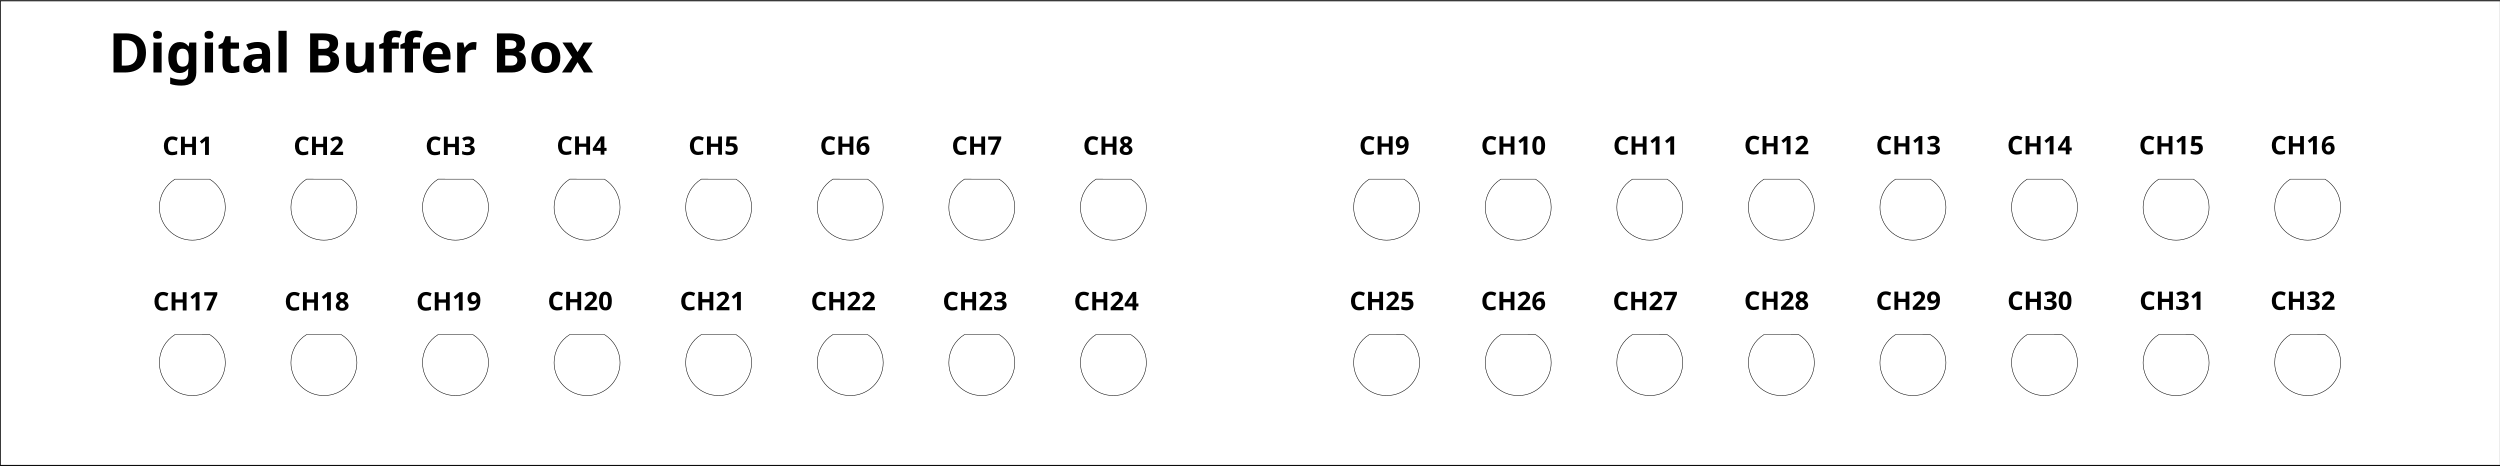
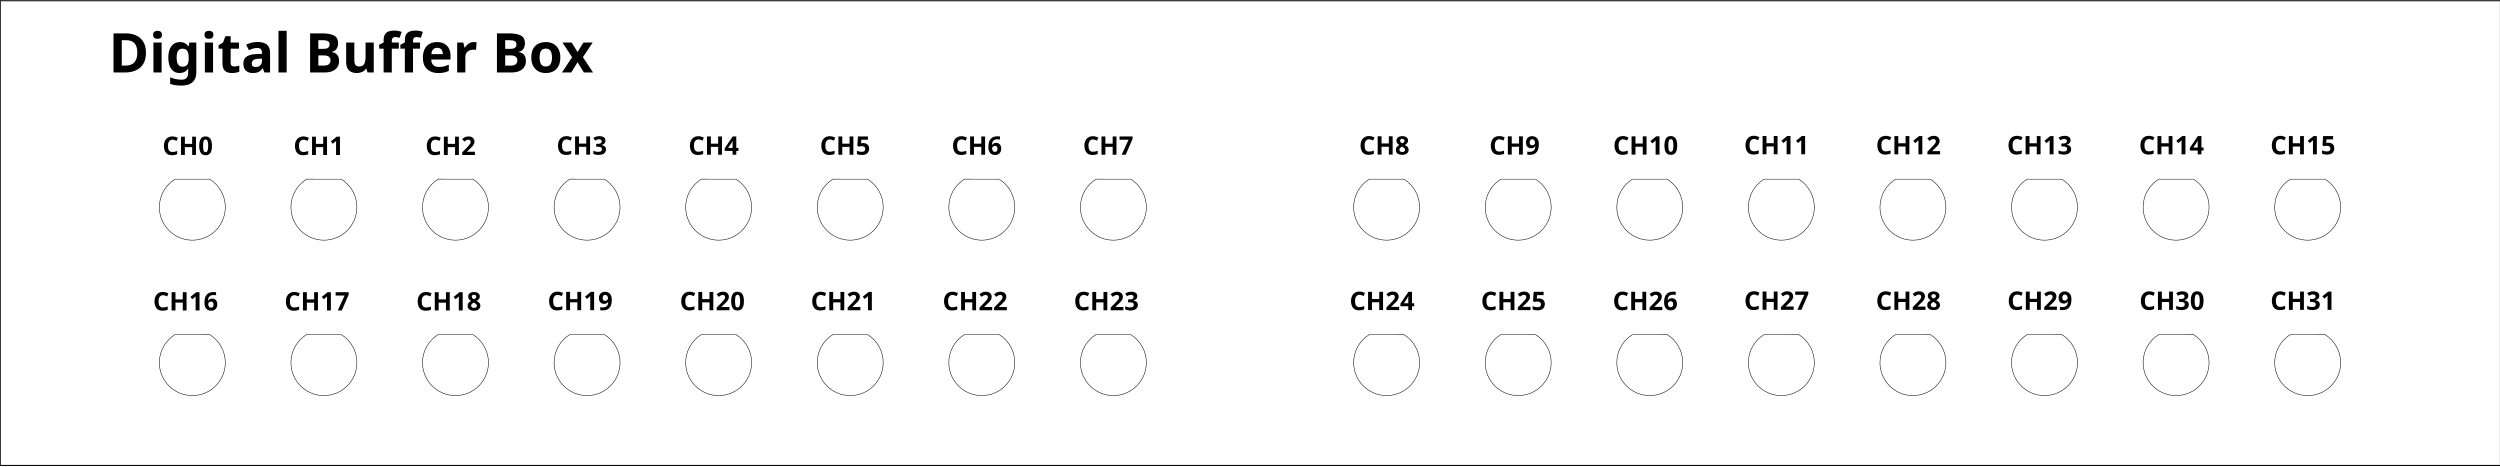
<svg xmlns="http://www.w3.org/2000/svg" width="482.6mm" height="90mm" viewBox="0 0 482.6 90" version="1.1" id="svg5">
  <defs id="defs2" />
  <g id="layer1" style="display:inline">
    <rect style="fill:none;stroke:#000000;stroke-width:0.199;stroke-miterlimit:4;stroke-dasharray:none;stroke-opacity:1" id="rect87071" width="482.637" height="89.704" x="0.049" y="0.143" />
    <path id="path87632" style="fill:none;stroke:#000000;stroke-width:0.099" d="m 40.477,34.587 c 1.81,1.122 3.015,3.127 3.015,5.413 V 40 c 0,3.516 -2.85,6.365 -6.365,6.365 -3.515,-4e-6 -6.365,-2.85 -6.365,-6.365 0,-2.287 1.206,-4.292 3.017,-5.415 z" />
    <path id="path87632-0" style="display:inline;fill:none;stroke:#000000;stroke-width:0.099" d="m 65.877,34.586 c 1.81,1.122 3.015,3.127 3.015,5.413 v -3.9e-5 c 0,3.516 -2.85,6.365 -6.365,6.365 -3.515,-4e-6 -6.365,-2.85 -6.365,-6.365 0,-2.287 1.206,-4.292 3.017,-5.415 z" />
    <path id="path87632-0-4" style="display:inline;fill:none;stroke:#000000;stroke-width:0.099" d="m 91.277,34.586 c 1.81,1.122 3.015,3.127 3.015,5.413 v -3.9e-5 c 0,3.516 -2.85,6.365 -6.365,6.365 -3.515,-4e-6 -6.365,-2.85 -6.365,-6.365 0,-2.287 1.206,-4.292 3.017,-5.415 z" />
    <path id="path87632-0-5" style="display:inline;fill:none;stroke:#000000;stroke-width:0.099" d="m 116.677,34.586 c 1.81,1.122 3.015,3.127 3.015,5.413 v -3.9e-5 c 0,3.516 -2.85,6.365 -6.365,6.365 -3.515,-4e-6 -6.365,-2.85 -6.365,-6.365 0,-2.287 1.206,-4.292 3.017,-5.415 z" />
    <path id="path87632-0-40" style="display:inline;fill:none;stroke:#000000;stroke-width:0.099" d="m 142.077,34.586 c 1.81,1.122 3.015,3.127 3.015,5.413 v -3.9e-5 c 0,3.516 -2.85,6.365 -6.365,6.365 -3.515,-4e-6 -6.365,-2.85 -6.365,-6.365 0,-2.287 1.206,-4.292 3.017,-5.415 z" />
    <path id="path87632-0-44" style="display:inline;fill:none;stroke:#000000;stroke-width:0.099" d="m 167.477,34.586 c 1.81,1.122 3.015,3.127 3.015,5.413 v -3.9e-5 c 0,3.516 -2.85,6.365 -6.365,6.365 -3.515,-4e-6 -6.365,-2.85 -6.365,-6.365 0,-2.287 1.206,-4.292 3.017,-5.415 z" />
    <path id="path87632-0-6" style="display:inline;fill:none;stroke:#000000;stroke-width:0.099" d="m 192.877,34.586 c 1.81,1.122 3.015,3.127 3.015,5.413 v -3.9e-5 c 0,3.516 -2.85,6.365 -6.365,6.365 -3.515,-4e-6 -6.365,-2.85 -6.365,-6.365 0,-2.287 1.206,-4.292 3.017,-5.415 z" />
    <path id="path87632-0-41" style="display:inline;fill:none;stroke:#000000;stroke-width:0.099" d="m 218.277,34.586 c 1.81,1.122 3.015,3.127 3.015,5.413 v -3.9e-5 c 0,3.516 -2.85,6.365 -6.365,6.365 -3.515,-4e-6 -6.365,-2.85 -6.365,-6.365 0,-2.287 1.206,-4.292 3.017,-5.415 z" />
    <path id="path87632-04" style="display:inline;fill:none;stroke:#000000;stroke-width:0.099" d="m 271.023,34.587 c 1.81,1.122 3.015,3.127 3.015,5.413 v -3.9e-5 c 0,3.516 -2.85,6.365 -6.365,6.365 -3.515,-4e-6 -6.365,-2.85 -6.365,-6.365 0,-2.287 1.206,-4.292 3.017,-5.415 z" />
    <path id="path87632-0-66" style="display:inline;fill:none;stroke:#000000;stroke-width:0.099" d="m 296.423,34.587 c 1.81,1.122 3.015,3.127 3.015,5.413 V 40 c 0,3.516 -2.85,6.365 -6.365,6.365 -3.515,-4e-6 -6.365,-2.85 -6.365,-6.365 0,-2.287 1.206,-4.292 3.017,-5.415 z" />
    <path id="path87632-0-4-8" style="display:inline;fill:none;stroke:#000000;stroke-width:0.099" d="m 321.823,34.587 c 1.81,1.122 3.015,3.127 3.015,5.413 V 40 c 0,3.516 -2.85,6.365 -6.365,6.365 -3.515,-4e-6 -6.365,-2.85 -6.365,-6.365 0,-2.287 1.206,-4.292 3.017,-5.415 z" />
    <path id="path87632-0-5-5" style="display:inline;fill:none;stroke:#000000;stroke-width:0.099" d="m 347.223,34.587 c 1.81,1.122 3.015,3.127 3.015,5.413 V 40 c 0,3.516 -2.85,6.365 -6.365,6.365 -3.515,-4e-6 -6.365,-2.85 -6.365,-6.365 0,-2.287 1.206,-4.292 3.017,-5.415 z" />
    <path id="path87632-0-40-7" style="display:inline;fill:none;stroke:#000000;stroke-width:0.099" d="m 372.623,34.587 c 1.81,1.122 3.015,3.127 3.015,5.413 V 40 c 0,3.516 -2.85,6.365 -6.365,6.365 -3.515,-4e-6 -6.365,-2.85 -6.365,-6.365 0,-2.287 1.206,-4.292 3.017,-5.415 z" />
    <path id="path87632-0-44-5" style="display:inline;fill:none;stroke:#000000;stroke-width:0.099" d="m 398.023,34.587 c 1.81,1.122 3.015,3.127 3.015,5.413 V 40 c 0,3.516 -2.85,6.365 -6.365,6.365 -3.515,-4e-6 -6.365,-2.85 -6.365,-6.365 0,-2.287 1.206,-4.292 3.017,-5.415 z" />
    <path id="path87632-0-6-0" style="display:inline;fill:none;stroke:#000000;stroke-width:0.099" d="m 423.423,34.587 c 1.81,1.122 3.015,3.127 3.015,5.413 V 40 c 0,3.516 -2.85,6.365 -6.365,6.365 -3.515,-4e-6 -6.365,-2.85 -6.365,-6.365 0,-2.287 1.206,-4.292 3.017,-5.415 z" />
    <path id="path87632-0-41-5" style="display:inline;fill:none;stroke:#000000;stroke-width:0.099" d="m 448.823,34.587 c 1.81,1.122 3.015,3.127 3.015,5.413 v -3.9e-5 c 0,3.516 -2.85,6.365 -6.365,6.365 -3.515,-4e-6 -6.365,-2.85 -6.365,-6.365 0,-2.287 1.206,-4.292 3.017,-5.415 z" />
    <path id="path87632-4" style="display:inline;fill:none;stroke:#000000;stroke-width:0.099" d="m 40.477,64.587 c 1.81,1.122 3.015,3.127 3.015,5.413 v -3.9e-5 c 0,3.516 -2.85,6.365 -6.365,6.365 -3.515,-4e-6 -6.365,-2.85 -6.365,-6.365 0,-2.287 1.206,-4.292 3.017,-5.415 z" />
    <path id="path87632-0-7" style="display:inline;fill:none;stroke:#000000;stroke-width:0.099" d="m 65.877,64.586 c 1.81,1.122 3.015,3.127 3.015,5.413 v -3.9e-5 c 0,3.516 -2.85,6.365 -6.365,6.365 -3.515,-4e-6 -6.365,-2.85 -6.365,-6.365 0,-2.287 1.206,-4.292 3.017,-5.415 z" />
    <path id="path87632-0-4-0" style="display:inline;fill:none;stroke:#000000;stroke-width:0.099" d="m 91.277,64.586 c 1.81,1.122 3.015,3.127 3.015,5.413 v -3.9e-5 c 0,3.516 -2.85,6.365 -6.365,6.365 -3.515,-4e-6 -6.365,-2.85 -6.365,-6.365 0,-2.287 1.206,-4.292 3.017,-5.415 z" />
    <path id="path87632-0-5-8" style="display:inline;fill:none;stroke:#000000;stroke-width:0.099" d="m 116.677,64.586 c 1.81,1.122 3.015,3.127 3.015,5.413 v -3.9e-5 c 0,3.516 -2.85,6.365 -6.365,6.365 -3.515,-4e-6 -6.365,-2.85 -6.365,-6.365 0,-2.287 1.206,-4.292 3.017,-5.415 z" />
    <path id="path87632-0-40-6" style="display:inline;fill:none;stroke:#000000;stroke-width:0.099" d="m 142.077,64.586 c 1.81,1.122 3.015,3.127 3.015,5.413 v -3.9e-5 c 0,3.516 -2.85,6.365 -6.365,6.365 -3.515,-4e-6 -6.365,-2.85 -6.365,-6.365 0,-2.287 1.206,-4.292 3.017,-5.415 z" />
    <path id="path87632-0-44-1" style="display:inline;fill:none;stroke:#000000;stroke-width:0.099" d="m 167.477,64.586 c 1.81,1.122 3.015,3.127 3.015,5.413 v -3.9e-5 c 0,3.516 -2.85,6.365 -6.365,6.365 -3.515,-4e-6 -6.365,-2.85 -6.365,-6.365 0,-2.287 1.206,-4.292 3.017,-5.415 z" />
    <path id="path87632-0-6-6" style="display:inline;fill:none;stroke:#000000;stroke-width:0.099" d="m 192.877,64.586 c 1.81,1.122 3.015,3.127 3.015,5.413 v -3.9e-5 c 0,3.516 -2.85,6.365 -6.365,6.365 -3.515,-4e-6 -6.365,-2.85 -6.365,-6.365 0,-2.287 1.206,-4.292 3.017,-5.415 z" />
    <path id="path87632-0-41-4" style="display:inline;fill:none;stroke:#000000;stroke-width:0.099" d="m 218.277,64.586 c 1.81,1.122 3.015,3.127 3.015,5.413 v -3.9e-5 c 0,3.516 -2.85,6.365 -6.365,6.365 -3.515,-4e-6 -6.365,-2.85 -6.365,-6.365 0,-2.287 1.206,-4.292 3.017,-5.415 z" />
    <path id="path87632-04-3" style="display:inline;fill:none;stroke:#000000;stroke-width:0.099" d="m 271.023,64.587 c 1.81,1.122 3.015,3.127 3.015,5.413 v -3.9e-5 c 0,3.516 -2.85,6.365 -6.365,6.365 -3.515,-4e-6 -6.365,-2.85 -6.365,-6.365 0,-2.287 1.206,-4.292 3.017,-5.415 z" />
    <path id="path87632-0-66-5" style="display:inline;fill:none;stroke:#000000;stroke-width:0.099" d="m 296.423,64.587 c 1.81,1.122 3.015,3.127 3.015,5.413 v -3.9e-5 c 0,3.516 -2.85,6.365 -6.365,6.365 -3.515,-4e-6 -6.365,-2.85 -6.365,-6.365 0,-2.287 1.206,-4.292 3.017,-5.415 z" />
    <path id="path87632-0-4-8-5" style="display:inline;fill:none;stroke:#000000;stroke-width:0.099" d="m 321.823,64.587 c 1.81,1.122 3.015,3.127 3.015,5.413 v -3.9e-5 c 0,3.516 -2.85,6.365 -6.365,6.365 -3.515,-4e-6 -6.365,-2.85 -6.365,-6.365 0,-2.287 1.206,-4.292 3.017,-5.415 z" />
    <path id="path87632-0-5-5-1" style="display:inline;fill:none;stroke:#000000;stroke-width:0.099" d="m 347.223,64.587 c 1.81,1.122 3.015,3.127 3.015,5.413 v -3.9e-5 c 0,3.516 -2.85,6.365 -6.365,6.365 -3.515,-4e-6 -6.365,-2.85 -6.365,-6.365 0,-2.287 1.206,-4.292 3.017,-5.415 z" />
    <path id="path87632-0-40-7-9" style="display:inline;fill:none;stroke:#000000;stroke-width:0.099" d="m 372.623,64.587 c 1.81,1.122 3.015,3.127 3.015,5.413 v -3.9e-5 c 0,3.516 -2.85,6.365 -6.365,6.365 -3.515,-4e-6 -6.365,-2.85 -6.365,-6.365 0,-2.287 1.206,-4.292 3.017,-5.415 z" />
    <path id="path87632-0-44-5-3" style="display:inline;fill:none;stroke:#000000;stroke-width:0.099" d="m 398.023,64.587 c 1.81,1.122 3.015,3.127 3.015,5.413 v -3.9e-5 c 0,3.516 -2.85,6.365 -6.365,6.365 -3.515,-4e-6 -6.365,-2.85 -6.365,-6.365 0,-2.287 1.206,-4.292 3.017,-5.415 z" />
    <path id="path87632-0-6-0-6" style="display:inline;fill:none;stroke:#000000;stroke-width:0.099" d="m 423.423,64.587 c 1.81,1.122 3.015,3.127 3.015,5.413 v -3.9e-5 c 0,3.516 -2.85,6.365 -6.365,6.365 -3.515,-4e-6 -6.365,-2.85 -6.365,-6.365 0,-2.287 1.206,-4.292 3.017,-5.415 z" />
    <path id="path87632-0-41-5-0" style="display:inline;fill:none;stroke:#000000;stroke-width:0.099" d="m 448.823,64.587 c 1.81,1.122 3.015,3.127 3.015,5.413 V 70 c 0,3.516 -2.85,6.365 -6.365,6.365 -3.515,-4e-6 -6.365,-2.85 -6.365,-6.365 0,-2.287 1.206,-4.292 3.017,-5.415 z" />
  </g>
  <g id="layer3" />
  <g id="layer2">
    <text xml:space="preserve" style="font-style:normal;font-weight:normal;font-size:10.583px;line-height:1.25;font-family:sans-serif;fill:#000000;fill-opacity:1;stroke:none;stroke-width:0.265" x="20.959" y="13.992" id="text10595">
      <tspan id="tspan10593" style="font-style:normal;font-variant:normal;font-weight:bold;font-stretch:normal;font-family:sans-serif;-inkscape-font-specification:'sans-serif Bold';stroke-width:0.265" x="20.959" y="13.992">Digital Buffer Box</tspan>
    </text>
    <text xml:space="preserve" style="font-style:normal;font-weight:normal;font-size:4.939px;line-height:1.25;font-family:sans-serif;fill:#000000;fill-opacity:1;stroke:none;stroke-width:0.265" x="31.356" y="29.913" id="text27267">
-       <tspan id="tspan27265" style="font-style:normal;font-variant:normal;font-weight:bold;font-stretch:normal;font-size:4.939px;font-family:sans-serif;-inkscape-font-specification:'sans-serif Bold';stroke-width:0.265" x="31.356" y="29.913">CH1</tspan>
+       <tspan id="tspan27265" style="font-style:normal;font-variant:normal;font-weight:bold;font-stretch:normal;font-size:4.939px;font-family:sans-serif;-inkscape-font-specification:'sans-serif Bold';stroke-width:0.265" x="31.356" y="29.913">CH0</tspan>
    </text>
    <text xml:space="preserve" style="font-style:normal;font-weight:normal;font-size:4.939px;line-height:1.25;font-family:sans-serif;fill:#000000;fill-opacity:1;stroke:none;stroke-width:0.265" x="56.654" y="29.918" id="text27267-1">
-       <tspan id="tspan27265-1" style="font-style:normal;font-variant:normal;font-weight:bold;font-stretch:normal;font-size:4.939px;font-family:sans-serif;-inkscape-font-specification:'sans-serif Bold';stroke-width:0.265" x="56.654" y="29.918">CH2</tspan>
+       <tspan id="tspan27265-1" style="font-style:normal;font-variant:normal;font-weight:bold;font-stretch:normal;font-size:4.939px;font-family:sans-serif;-inkscape-font-specification:'sans-serif Bold';stroke-width:0.265" x="56.654" y="29.918">CH1</tspan>
    </text>
    <text xml:space="preserve" style="font-style:normal;font-weight:normal;font-size:4.939px;line-height:1.25;font-family:sans-serif;fill:#000000;fill-opacity:1;stroke:none;stroke-width:0.265" x="82.101" y="29.918" id="text27267-1-4">
-       <tspan id="tspan27265-1-5" style="font-style:normal;font-variant:normal;font-weight:bold;font-stretch:normal;font-size:4.939px;font-family:sans-serif;-inkscape-font-specification:'sans-serif Bold';stroke-width:0.265" x="82.101" y="29.918">CH3</tspan>
+       <tspan id="tspan27265-1-5" style="font-style:normal;font-variant:normal;font-weight:bold;font-stretch:normal;font-size:4.939px;font-family:sans-serif;-inkscape-font-specification:'sans-serif Bold';stroke-width:0.265" x="82.101" y="29.918">CH2</tspan>
    </text>
    <text xml:space="preserve" style="font-style:normal;font-weight:normal;font-size:4.939px;line-height:1.25;font-family:sans-serif;fill:#000000;fill-opacity:1;stroke:none;stroke-width:0.265" x="107.429" y="29.859" id="text27267-1-3">
-       <tspan id="tspan27265-1-9" style="font-style:normal;font-variant:normal;font-weight:bold;font-stretch:normal;font-size:4.939px;font-family:sans-serif;-inkscape-font-specification:'sans-serif Bold';stroke-width:0.265" x="107.429" y="29.859">CH4</tspan>
+       <tspan id="tspan27265-1-9" style="font-style:normal;font-variant:normal;font-weight:bold;font-stretch:normal;font-size:4.939px;font-family:sans-serif;-inkscape-font-specification:'sans-serif Bold';stroke-width:0.265" x="107.429" y="29.859">CH3</tspan>
    </text>
    <text xml:space="preserve" style="font-style:normal;font-weight:normal;font-size:4.939px;line-height:1.25;font-family:sans-serif;fill:#000000;fill-opacity:1;stroke:none;stroke-width:0.265" x="132.893" y="29.871" id="text27267-1-3-0">
-       <tspan id="tspan27265-1-9-6" style="font-style:normal;font-variant:normal;font-weight:bold;font-stretch:normal;font-size:4.939px;font-family:sans-serif;-inkscape-font-specification:'sans-serif Bold';stroke-width:0.265" x="132.893" y="29.871">CH5</tspan>
+       <tspan id="tspan27265-1-9-6" style="font-style:normal;font-variant:normal;font-weight:bold;font-stretch:normal;font-size:4.939px;font-family:sans-serif;-inkscape-font-specification:'sans-serif Bold';stroke-width:0.265" x="132.893" y="29.871">CH4</tspan>
    </text>
    <text xml:space="preserve" style="font-style:normal;font-weight:normal;font-size:4.939px;line-height:1.25;font-family:sans-serif;fill:#000000;fill-opacity:1;stroke:none;stroke-width:0.265" x="158.257" y="29.871" id="text27267-1-3-2">
-       <tspan id="tspan27265-1-9-7" style="font-style:normal;font-variant:normal;font-weight:bold;font-stretch:normal;font-size:4.939px;font-family:sans-serif;-inkscape-font-specification:'sans-serif Bold';stroke-width:0.265" x="158.257" y="29.871">CH6</tspan>
+       <tspan id="tspan27265-1-9-7" style="font-style:normal;font-variant:normal;font-weight:bold;font-stretch:normal;font-size:4.939px;font-family:sans-serif;-inkscape-font-specification:'sans-serif Bold';stroke-width:0.265" x="158.257" y="29.871">CH5</tspan>
    </text>
    <text xml:space="preserve" style="font-style:normal;font-weight:normal;font-size:4.939px;line-height:1.25;font-family:sans-serif;fill:#000000;fill-opacity:1;stroke:none;stroke-width:0.265" x="183.692" y="29.871" id="text27267-1-3-7">
-       <tspan id="tspan27265-1-9-3" style="font-style:normal;font-variant:normal;font-weight:bold;font-stretch:normal;font-size:4.939px;font-family:sans-serif;-inkscape-font-specification:'sans-serif Bold';stroke-width:0.265" x="183.692" y="29.871">CH7</tspan>
+       <tspan id="tspan27265-1-9-3" style="font-style:normal;font-variant:normal;font-weight:bold;font-stretch:normal;font-size:4.939px;font-family:sans-serif;-inkscape-font-specification:'sans-serif Bold';stroke-width:0.265" x="183.692" y="29.871">CH6</tspan>
    </text>
    <text xml:space="preserve" style="font-style:normal;font-weight:normal;font-size:4.939px;line-height:1.25;font-family:sans-serif;fill:#000000;fill-opacity:1;stroke:none;stroke-width:0.265" x="209.051" y="29.871" id="text27267-1-3-25">
-       <tspan id="tspan27265-1-9-35" style="font-style:normal;font-variant:normal;font-weight:bold;font-stretch:normal;font-size:4.939px;font-family:sans-serif;-inkscape-font-specification:'sans-serif Bold';stroke-width:0.265" x="209.051" y="29.871">CH8</tspan>
+       <tspan id="tspan27265-1-9-35" style="font-style:normal;font-variant:normal;font-weight:bold;font-stretch:normal;font-size:4.939px;font-family:sans-serif;-inkscape-font-specification:'sans-serif Bold';stroke-width:0.265" x="209.051" y="29.871">CH7</tspan>
    </text>
    <text xml:space="preserve" style="font-style:normal;font-weight:normal;font-size:4.939px;line-height:1.25;font-family:sans-serif;fill:#000000;fill-opacity:1;stroke:none;stroke-width:0.265" x="29.541" y="59.932" id="text27267-5">
-       <tspan id="tspan27265-9" style="font-style:normal;font-variant:normal;font-weight:bold;font-stretch:normal;font-size:4.939px;font-family:sans-serif;-inkscape-font-specification:'sans-serif Bold';stroke-width:0.265" x="29.541" y="59.932">CH17</tspan>
+       <tspan id="tspan27265-9" style="font-style:normal;font-variant:normal;font-weight:bold;font-stretch:normal;font-size:4.939px;font-family:sans-serif;-inkscape-font-specification:'sans-serif Bold';stroke-width:0.265" x="29.541" y="59.932">CH16</tspan>
    </text>
    <text xml:space="preserve" style="font-style:normal;font-weight:normal;font-size:4.939px;line-height:1.25;font-family:sans-serif;fill:#000000;fill-opacity:1;stroke:none;stroke-width:0.265" x="54.9" y="59.937" id="text27267-1-0">
-       <tspan id="tspan27265-1-8" style="font-style:normal;font-variant:normal;font-weight:bold;font-stretch:normal;font-size:4.939px;font-family:sans-serif;-inkscape-font-specification:'sans-serif Bold';stroke-width:0.265" x="54.9" y="59.937">CH18</tspan>
+       <tspan id="tspan27265-1-8" style="font-style:normal;font-variant:normal;font-weight:bold;font-stretch:normal;font-size:4.939px;font-family:sans-serif;-inkscape-font-specification:'sans-serif Bold';stroke-width:0.265" x="54.9" y="59.937">CH17</tspan>
    </text>
    <text xml:space="preserve" style="font-style:normal;font-weight:normal;font-size:4.939px;line-height:1.25;font-family:sans-serif;fill:#000000;fill-opacity:1;stroke:none;stroke-width:0.265" x="80.342" y="59.937" id="text27267-1-4-0">
-       <tspan id="tspan27265-1-5-8" style="font-style:normal;font-variant:normal;font-weight:bold;font-stretch:normal;font-size:4.939px;font-family:sans-serif;-inkscape-font-specification:'sans-serif Bold';stroke-width:0.265" x="80.342" y="59.937">CH19</tspan>
+       <tspan id="tspan27265-1-5-8" style="font-style:normal;font-variant:normal;font-weight:bold;font-stretch:normal;font-size:4.939px;font-family:sans-serif;-inkscape-font-specification:'sans-serif Bold';stroke-width:0.265" x="80.342" y="59.937">CH18</tspan>
    </text>
    <text xml:space="preserve" style="font-style:normal;font-weight:normal;font-size:4.939px;line-height:1.25;font-family:sans-serif;fill:#000000;fill-opacity:1;stroke:none;stroke-width:0.265" x="105.716" y="59.878" id="text27267-1-3-24">
-       <tspan id="tspan27265-1-9-4" style="font-style:normal;font-variant:normal;font-weight:bold;font-stretch:normal;font-size:4.939px;font-family:sans-serif;-inkscape-font-specification:'sans-serif Bold';stroke-width:0.265" x="105.716" y="59.878">CH20</tspan>
+       <tspan id="tspan27265-1-9-4" style="font-style:normal;font-variant:normal;font-weight:bold;font-stretch:normal;font-size:4.939px;font-family:sans-serif;-inkscape-font-specification:'sans-serif Bold';stroke-width:0.265" x="105.716" y="59.878">CH19</tspan>
    </text>
    <text xml:space="preserve" style="font-style:normal;font-weight:normal;font-size:4.939px;line-height:1.25;font-family:sans-serif;fill:#000000;fill-opacity:1;stroke:none;stroke-width:0.265" x="131.217" y="59.89" id="text27267-1-3-0-4">
-       <tspan id="tspan27265-1-9-6-6" style="font-style:normal;font-variant:normal;font-weight:bold;font-stretch:normal;font-size:4.939px;font-family:sans-serif;-inkscape-font-specification:'sans-serif Bold';stroke-width:0.265" x="131.217" y="59.89">CH21</tspan>
+       <tspan id="tspan27265-1-9-6-6" style="font-style:normal;font-variant:normal;font-weight:bold;font-stretch:normal;font-size:4.939px;font-family:sans-serif;-inkscape-font-specification:'sans-serif Bold';stroke-width:0.265" x="131.217" y="59.89">CH20</tspan>
    </text>
    <text xml:space="preserve" style="font-style:normal;font-weight:normal;font-size:4.939px;line-height:1.25;font-family:sans-serif;fill:#000000;fill-opacity:1;stroke:none;stroke-width:0.265" x="156.504" y="59.89" id="text27267-1-3-2-8">
-       <tspan id="tspan27265-1-9-7-4" style="font-style:normal;font-variant:normal;font-weight:bold;font-stretch:normal;font-size:4.939px;font-family:sans-serif;-inkscape-font-specification:'sans-serif Bold';stroke-width:0.265" x="156.504" y="59.89">CH22</tspan>
+       <tspan id="tspan27265-1-9-7-4" style="font-style:normal;font-variant:normal;font-weight:bold;font-stretch:normal;font-size:4.939px;font-family:sans-serif;-inkscape-font-specification:'sans-serif Bold';stroke-width:0.265" x="156.504" y="59.89">CH21</tspan>
    </text>
    <text xml:space="preserve" style="font-style:normal;font-weight:normal;font-size:4.939px;line-height:1.25;font-family:sans-serif;fill:#000000;fill-opacity:1;stroke:none;stroke-width:0.265" x="181.951" y="59.89" id="text27267-1-3-7-0">
-       <tspan id="tspan27265-1-9-3-5" style="font-style:normal;font-variant:normal;font-weight:bold;font-stretch:normal;font-size:4.939px;font-family:sans-serif;-inkscape-font-specification:'sans-serif Bold';stroke-width:0.265" x="181.951" y="59.89">CH23</tspan>
+       <tspan id="tspan27265-1-9-3-5" style="font-style:normal;font-variant:normal;font-weight:bold;font-stretch:normal;font-size:4.939px;font-family:sans-serif;-inkscape-font-specification:'sans-serif Bold';stroke-width:0.265" x="181.951" y="59.89">CH22</tspan>
    </text>
    <text xml:space="preserve" style="font-style:normal;font-weight:normal;font-size:4.939px;line-height:1.25;font-family:sans-serif;fill:#000000;fill-opacity:1;stroke:none;stroke-width:0.265" x="207.278" y="59.89" id="text27267-1-3-25-3">
-       <tspan id="tspan27265-1-9-35-5" style="font-style:normal;font-variant:normal;font-weight:bold;font-stretch:normal;font-size:4.939px;font-family:sans-serif;-inkscape-font-specification:'sans-serif Bold';stroke-width:0.265" x="207.278" y="59.89">CH24</tspan>
+       <tspan id="tspan27265-1-9-35-5" style="font-style:normal;font-variant:normal;font-weight:bold;font-stretch:normal;font-size:4.939px;font-family:sans-serif;-inkscape-font-specification:'sans-serif Bold';stroke-width:0.265" x="207.278" y="59.89">CH23</tspan>
    </text>
    <text xml:space="preserve" style="font-style:normal;font-weight:normal;font-size:4.939px;line-height:1.25;font-family:sans-serif;fill:#000000;fill-opacity:1;stroke:none;stroke-width:0.265" x="262.361" y="29.838" id="text27267-2">
-       <tspan id="tspan27265-4" style="font-style:normal;font-variant:normal;font-weight:bold;font-stretch:normal;font-size:4.939px;font-family:sans-serif;-inkscape-font-specification:'sans-serif Bold';stroke-width:0.265" x="262.361" y="29.838">CH9</tspan>
+       <tspan id="tspan27265-4" style="font-style:normal;font-variant:normal;font-weight:bold;font-stretch:normal;font-size:4.939px;font-family:sans-serif;-inkscape-font-specification:'sans-serif Bold';stroke-width:0.265" x="262.361" y="29.838">CH8</tspan>
    </text>
-     <text xml:space="preserve" style="font-style:normal;font-weight:normal;font-size:4.939px;line-height:1.25;font-family:sans-serif;fill:#000000;fill-opacity:1;stroke:none;stroke-width:0.265" x="285.878" y="29.843" id="text27267-1-5">
-       <tspan id="tspan27265-1-7" style="font-style:normal;font-variant:normal;font-weight:bold;font-stretch:normal;font-size:4.939px;font-family:sans-serif;-inkscape-font-specification:'sans-serif Bold';stroke-width:0.265" x="285.878" y="29.843">CH10</tspan>
+     <text xml:space="preserve" style="font-style:normal;font-weight:normal;font-size:4.939px;line-height:1.25;font-family:sans-serif;fill:#000000;fill-opacity:1;stroke:none;stroke-width:0.265" x="287.496" y="29.843" id="text27267-1-5">
+       <tspan id="tspan27265-1-7" style="font-style:normal;font-variant:normal;font-weight:bold;font-stretch:normal;font-size:4.939px;font-family:sans-serif;-inkscape-font-specification:'sans-serif Bold';stroke-width:0.265" x="287.496" y="29.843">CH9</tspan>
    </text>
    <text xml:space="preserve" style="font-style:normal;font-weight:normal;font-size:4.939px;line-height:1.25;font-family:sans-serif;fill:#000000;fill-opacity:1;stroke:none;stroke-width:0.265" x="311.379" y="29.843" id="text27267-1-4-6">
-       <tspan id="tspan27265-1-5-6" style="font-style:normal;font-variant:normal;font-weight:bold;font-stretch:normal;font-size:4.939px;font-family:sans-serif;-inkscape-font-specification:'sans-serif Bold';stroke-width:0.265" x="311.379" y="29.843">CH11</tspan>
+       <tspan id="tspan27265-1-5-6" style="font-style:normal;font-variant:normal;font-weight:bold;font-stretch:normal;font-size:4.939px;font-family:sans-serif;-inkscape-font-specification:'sans-serif Bold';stroke-width:0.265" x="311.379" y="29.843">CH10</tspan>
    </text>
    <text xml:space="preserve" style="font-style:normal;font-weight:normal;font-size:4.939px;line-height:1.25;font-family:sans-serif;fill:#000000;fill-opacity:1;stroke:none;stroke-width:0.265" x="336.666" y="29.784" id="text27267-1-3-74">
-       <tspan id="tspan27265-1-9-75" style="font-style:normal;font-variant:normal;font-weight:bold;font-stretch:normal;font-size:4.939px;font-family:sans-serif;-inkscape-font-specification:'sans-serif Bold';stroke-width:0.265" x="336.666" y="29.784">CH12</tspan>
+       <tspan id="tspan27265-1-9-75" style="font-style:normal;font-variant:normal;font-weight:bold;font-stretch:normal;font-size:4.939px;font-family:sans-serif;-inkscape-font-specification:'sans-serif Bold';stroke-width:0.265" x="336.666" y="29.784">CH11</tspan>
    </text>
    <text xml:space="preserve" style="font-style:normal;font-weight:normal;font-size:4.939px;line-height:1.25;font-family:sans-serif;fill:#000000;fill-opacity:1;stroke:none;stroke-width:0.265" x="362.113" y="29.796" id="text27267-1-3-0-6">
-       <tspan id="tspan27265-1-9-6-8" style="font-style:normal;font-variant:normal;font-weight:bold;font-stretch:normal;font-size:4.939px;font-family:sans-serif;-inkscape-font-specification:'sans-serif Bold';stroke-width:0.265" x="362.113" y="29.796">CH13</tspan>
+       <tspan id="tspan27265-1-9-6-8" style="font-style:normal;font-variant:normal;font-weight:bold;font-stretch:normal;font-size:4.939px;font-family:sans-serif;-inkscape-font-specification:'sans-serif Bold';stroke-width:0.265" x="362.113" y="29.796">CH12</tspan>
    </text>
    <text xml:space="preserve" style="font-style:normal;font-weight:normal;font-size:4.939px;line-height:1.25;font-family:sans-serif;fill:#000000;fill-opacity:1;stroke:none;stroke-width:0.265" x="387.441" y="29.796" id="text27267-1-3-2-9">
-       <tspan id="tspan27265-1-9-7-49" style="font-style:normal;font-variant:normal;font-weight:bold;font-stretch:normal;font-size:4.939px;font-family:sans-serif;-inkscape-font-specification:'sans-serif Bold';stroke-width:0.265" x="387.441" y="29.796">CH14</tspan>
+       <tspan id="tspan27265-1-9-7-49" style="font-style:normal;font-variant:normal;font-weight:bold;font-stretch:normal;font-size:4.939px;font-family:sans-serif;-inkscape-font-specification:'sans-serif Bold';stroke-width:0.265" x="387.441" y="29.796">CH13</tspan>
    </text>
    <text xml:space="preserve" style="font-style:normal;font-weight:normal;font-size:4.939px;line-height:1.25;font-family:sans-serif;fill:#000000;fill-opacity:1;stroke:none;stroke-width:0.265" x="412.904" y="29.796" id="text27267-1-3-7-1">
-       <tspan id="tspan27265-1-9-3-6" style="font-style:normal;font-variant:normal;font-weight:bold;font-stretch:normal;font-size:4.939px;font-family:sans-serif;-inkscape-font-specification:'sans-serif Bold';stroke-width:0.265" x="412.904" y="29.796">CH15</tspan>
+       <tspan id="tspan27265-1-9-3-6" style="font-style:normal;font-variant:normal;font-weight:bold;font-stretch:normal;font-size:4.939px;font-family:sans-serif;-inkscape-font-specification:'sans-serif Bold';stroke-width:0.265" x="412.904" y="29.796">CH14</tspan>
    </text>
    <text xml:space="preserve" style="font-style:normal;font-weight:normal;font-size:4.939px;line-height:1.25;font-family:sans-serif;fill:#000000;fill-opacity:1;stroke:none;stroke-width:0.265" x="438.268" y="29.796" id="text27267-1-3-25-6">
-       <tspan id="tspan27265-1-9-35-1" style="font-style:normal;font-variant:normal;font-weight:bold;font-stretch:normal;font-size:4.939px;font-family:sans-serif;-inkscape-font-specification:'sans-serif Bold';stroke-width:0.265" x="438.268" y="29.796">CH16</tspan>
+       <tspan id="tspan27265-1-9-35-1" style="font-style:normal;font-variant:normal;font-weight:bold;font-stretch:normal;font-size:4.939px;font-family:sans-serif;-inkscape-font-specification:'sans-serif Bold';stroke-width:0.265" x="438.268" y="29.796">CH15</tspan>
    </text>
    <text xml:space="preserve" style="font-style:normal;font-weight:normal;font-size:4.939px;line-height:1.25;font-family:sans-serif;fill:#000000;fill-opacity:1;stroke:none;stroke-width:0.265" x="260.51" y="59.857" id="text27267-5-9">
-       <tspan id="tspan27265-9-0" style="font-style:normal;font-variant:normal;font-weight:bold;font-stretch:normal;font-size:4.939px;font-family:sans-serif;-inkscape-font-specification:'sans-serif Bold';stroke-width:0.265" x="260.51" y="59.857">CH25</tspan>
+       <tspan id="tspan27265-9-0" style="font-style:normal;font-variant:normal;font-weight:bold;font-stretch:normal;font-size:4.939px;font-family:sans-serif;-inkscape-font-specification:'sans-serif Bold';stroke-width:0.265" x="260.51" y="59.857">CH24</tspan>
    </text>
    <text xml:space="preserve" style="font-style:normal;font-weight:normal;font-size:4.939px;line-height:1.25;font-family:sans-serif;fill:#000000;fill-opacity:1;stroke:none;stroke-width:0.265" x="285.873" y="59.862" id="text27267-1-0-5">
-       <tspan id="tspan27265-1-8-3" style="font-style:normal;font-variant:normal;font-weight:bold;font-stretch:normal;font-size:4.939px;font-family:sans-serif;-inkscape-font-specification:'sans-serif Bold';stroke-width:0.265" x="285.873" y="59.862">CH26</tspan>
+       <tspan id="tspan27265-1-8-3" style="font-style:normal;font-variant:normal;font-weight:bold;font-stretch:normal;font-size:4.939px;font-family:sans-serif;-inkscape-font-specification:'sans-serif Bold';stroke-width:0.265" x="285.873" y="59.862">CH25</tspan>
    </text>
    <text xml:space="preserve" style="font-style:normal;font-weight:normal;font-size:4.939px;line-height:1.25;font-family:sans-serif;fill:#000000;fill-opacity:1;stroke:none;stroke-width:0.265" x="311.308" y="59.862" id="text27267-1-4-0-7">
-       <tspan id="tspan27265-1-5-8-8" style="font-style:normal;font-variant:normal;font-weight:bold;font-stretch:normal;font-size:4.939px;font-family:sans-serif;-inkscape-font-specification:'sans-serif Bold';stroke-width:0.265" x="311.308" y="59.862">CH27</tspan>
+       <tspan id="tspan27265-1-5-8-8" style="font-style:normal;font-variant:normal;font-weight:bold;font-stretch:normal;font-size:4.939px;font-family:sans-serif;-inkscape-font-specification:'sans-serif Bold';stroke-width:0.265" x="311.308" y="59.862">CH26</tspan>
    </text>
    <text xml:space="preserve" style="font-style:normal;font-weight:normal;font-size:4.939px;line-height:1.25;font-family:sans-serif;fill:#000000;fill-opacity:1;stroke:none;stroke-width:0.265" x="336.667" y="59.804" id="text27267-1-3-24-8">
-       <tspan id="tspan27265-1-9-4-8" style="font-style:normal;font-variant:normal;font-weight:bold;font-stretch:normal;font-size:4.939px;font-family:sans-serif;-inkscape-font-specification:'sans-serif Bold';stroke-width:0.265" x="336.667" y="59.804">CH28</tspan>
+       <tspan id="tspan27265-1-9-4-8" style="font-style:normal;font-variant:normal;font-weight:bold;font-stretch:normal;font-size:4.939px;font-family:sans-serif;-inkscape-font-specification:'sans-serif Bold';stroke-width:0.265" x="336.667" y="59.804">CH27</tspan>
    </text>
    <text xml:space="preserve" style="font-style:normal;font-weight:normal;font-size:4.939px;line-height:1.25;font-family:sans-serif;fill:#000000;fill-opacity:1;stroke:none;stroke-width:0.265" x="362.11" y="59.816" id="text27267-1-3-0-4-5">
-       <tspan id="tspan27265-1-9-6-6-8" style="font-style:normal;font-variant:normal;font-weight:bold;font-stretch:normal;font-size:4.939px;font-family:sans-serif;-inkscape-font-specification:'sans-serif Bold';stroke-width:0.265" x="362.11" y="59.816">CH29</tspan>
+       <tspan id="tspan27265-1-9-6-6-8" style="font-style:normal;font-variant:normal;font-weight:bold;font-stretch:normal;font-size:4.939px;font-family:sans-serif;-inkscape-font-specification:'sans-serif Bold';stroke-width:0.265" x="362.11" y="59.816">CH28</tspan>
    </text>
    <text xml:space="preserve" style="font-style:normal;font-weight:normal;font-size:4.939px;line-height:1.25;font-family:sans-serif;fill:#000000;fill-opacity:1;stroke:none;stroke-width:0.265" x="387.483" y="59.816" id="text27267-1-3-2-8-2">
-       <tspan id="tspan27265-1-9-7-4-4" style="font-style:normal;font-variant:normal;font-weight:bold;font-stretch:normal;font-size:4.939px;font-family:sans-serif;-inkscape-font-specification:'sans-serif Bold';stroke-width:0.265" x="387.483" y="59.816">CH30</tspan>
+       <tspan id="tspan27265-1-9-7-4-4" style="font-style:normal;font-variant:normal;font-weight:bold;font-stretch:normal;font-size:4.939px;font-family:sans-serif;-inkscape-font-specification:'sans-serif Bold';stroke-width:0.265" x="387.483" y="59.816">CH29</tspan>
    </text>
    <text xml:space="preserve" style="font-style:normal;font-weight:normal;font-size:4.939px;line-height:1.25;font-family:sans-serif;fill:#000000;fill-opacity:1;stroke:none;stroke-width:0.265" x="412.984" y="59.816" id="text27267-1-3-7-0-0">
-       <tspan id="tspan27265-1-9-3-5-2" style="font-style:normal;font-variant:normal;font-weight:bold;font-stretch:normal;font-size:4.939px;font-family:sans-serif;-inkscape-font-specification:'sans-serif Bold';stroke-width:0.265" x="412.984" y="59.816">CH31</tspan>
+       <tspan id="tspan27265-1-9-3-5-2" style="font-style:normal;font-variant:normal;font-weight:bold;font-stretch:normal;font-size:4.939px;font-family:sans-serif;-inkscape-font-specification:'sans-serif Bold';stroke-width:0.265" x="412.984" y="59.816">CH30</tspan>
    </text>
    <text xml:space="preserve" style="font-style:normal;font-weight:normal;font-size:4.939px;line-height:1.25;font-family:sans-serif;fill:#000000;fill-opacity:1;stroke:none;stroke-width:0.265" x="438.271" y="59.816" id="text27267-1-3-25-3-6">
-       <tspan id="tspan27265-1-9-35-5-1" style="font-style:normal;font-variant:normal;font-weight:bold;font-stretch:normal;font-size:4.939px;font-family:sans-serif;-inkscape-font-specification:'sans-serif Bold';stroke-width:0.265" x="438.271" y="59.816">CH32</tspan>
+       <tspan id="tspan27265-1-9-35-5-1" style="font-style:normal;font-variant:normal;font-weight:bold;font-stretch:normal;font-size:4.939px;font-family:sans-serif;-inkscape-font-specification:'sans-serif Bold';stroke-width:0.265" x="438.271" y="59.816">CH31</tspan>
    </text>
  </g>
</svg>
